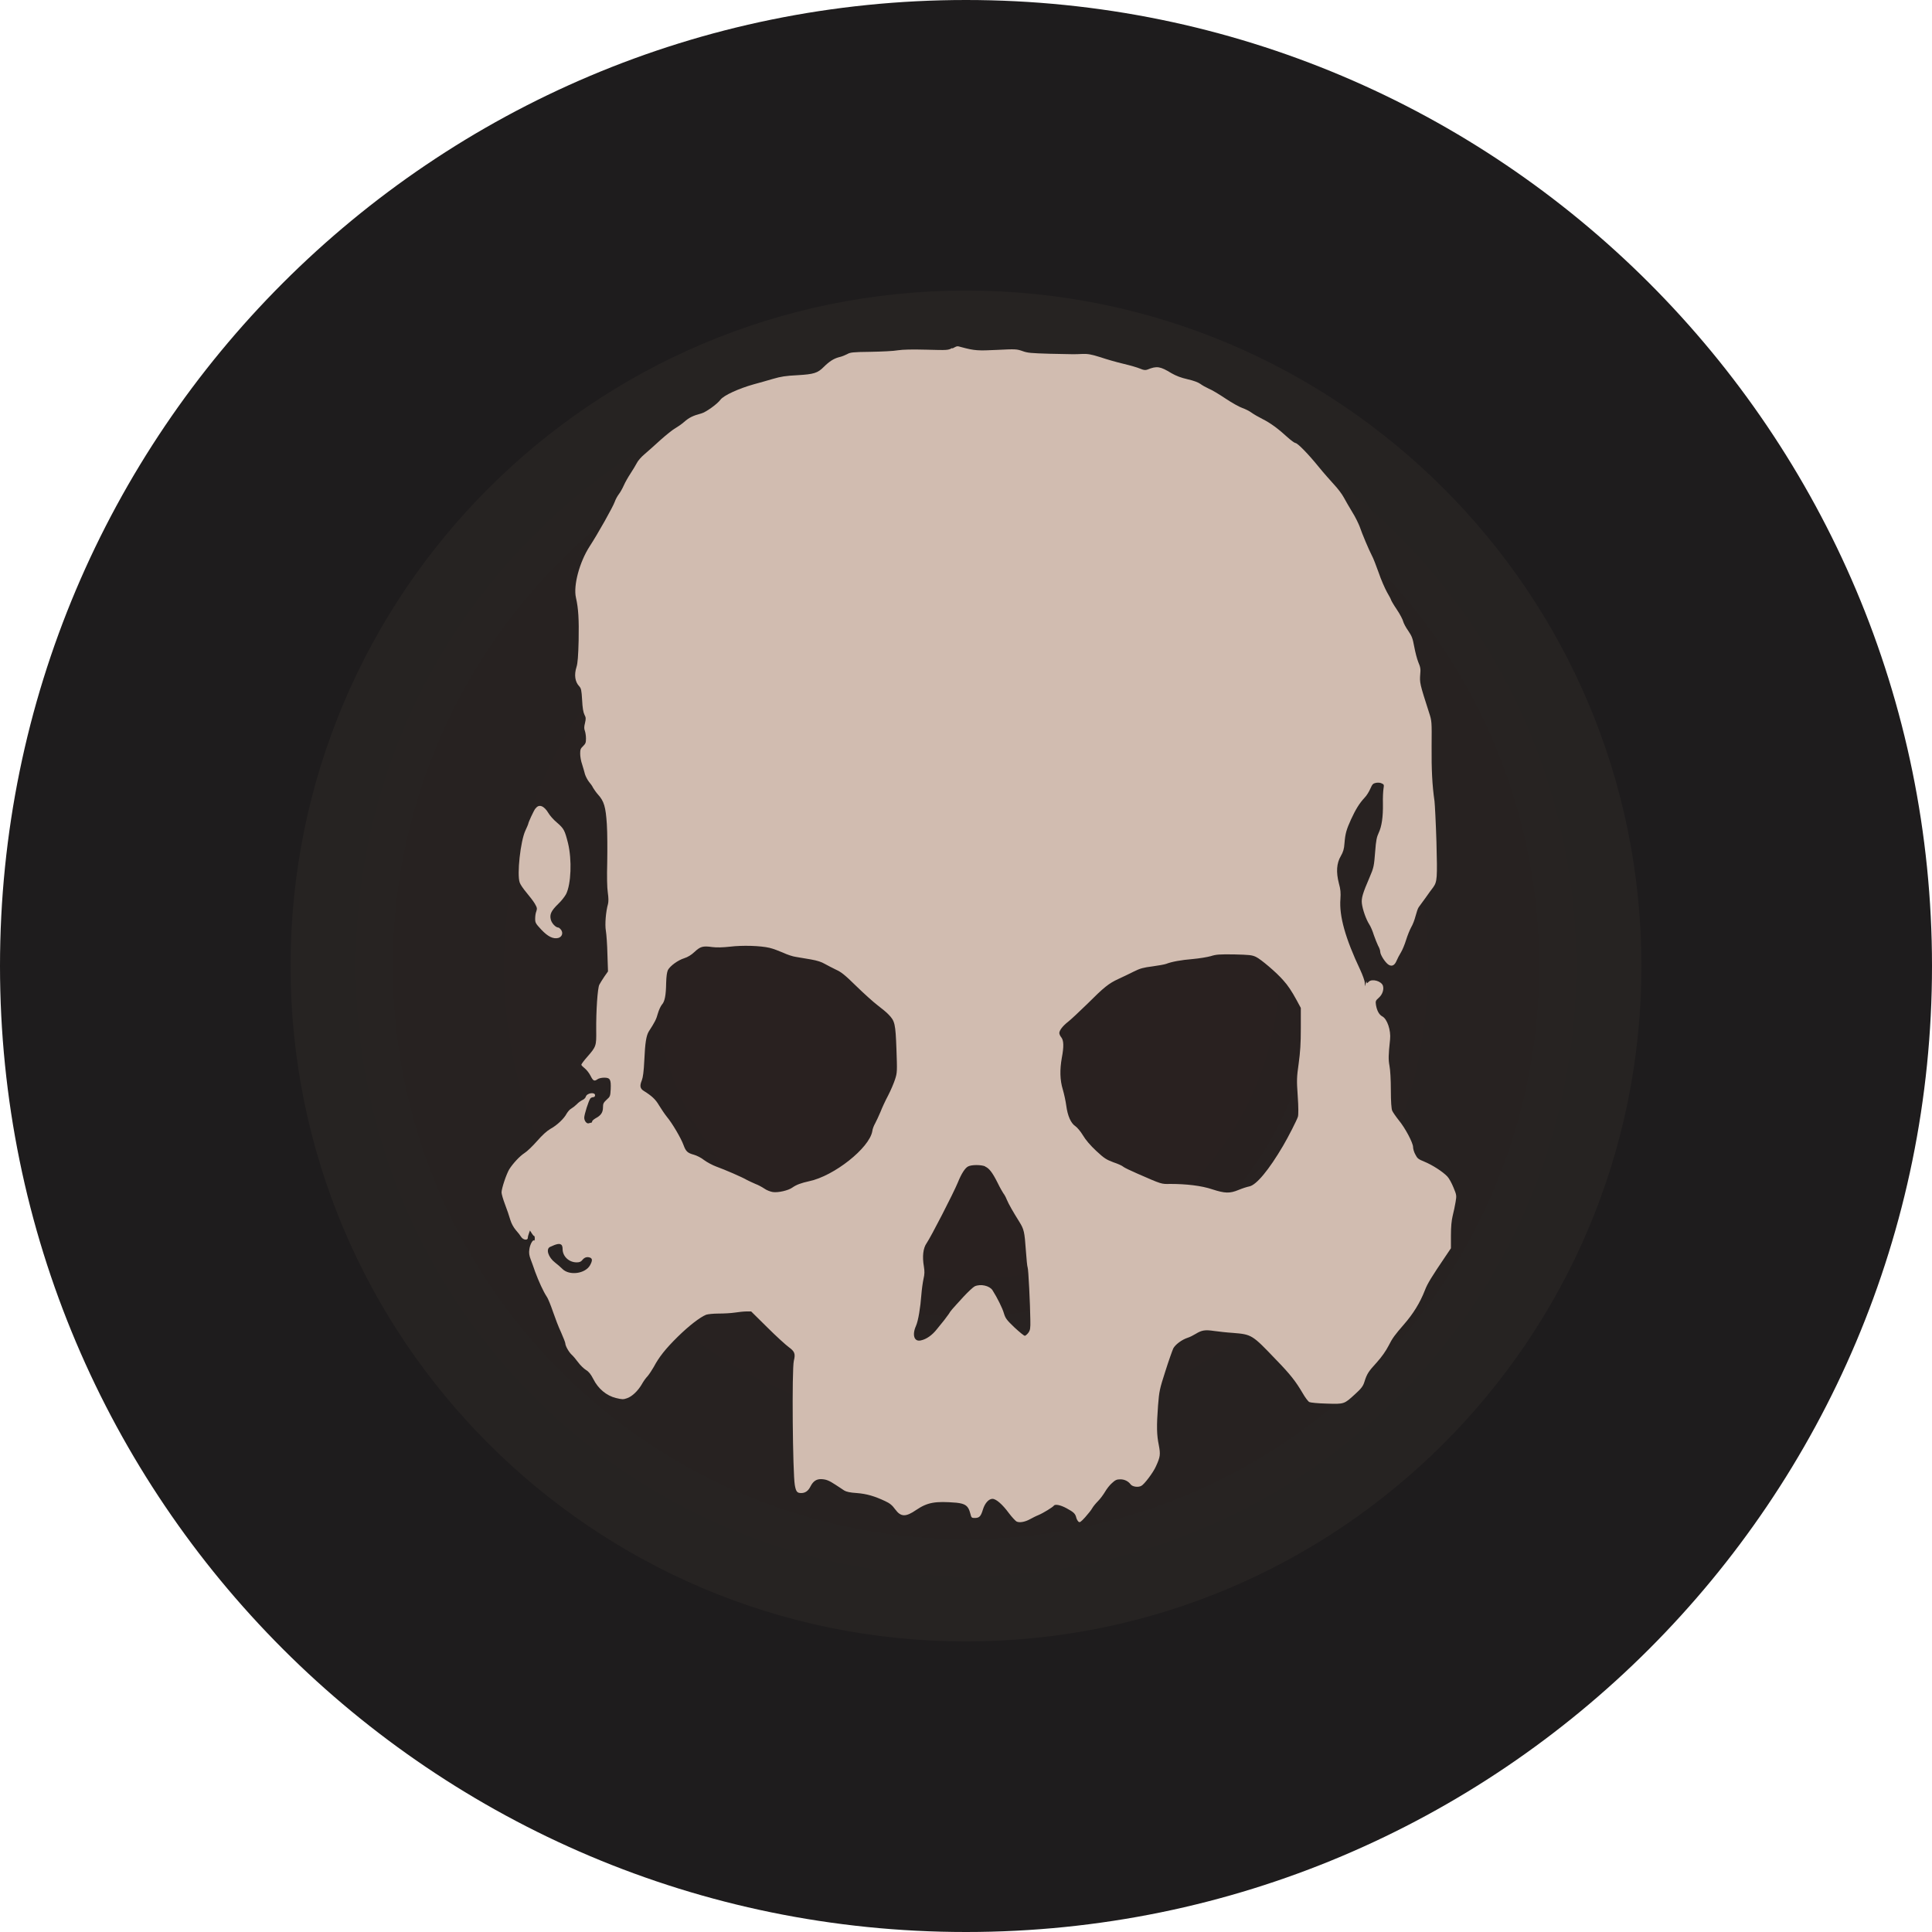
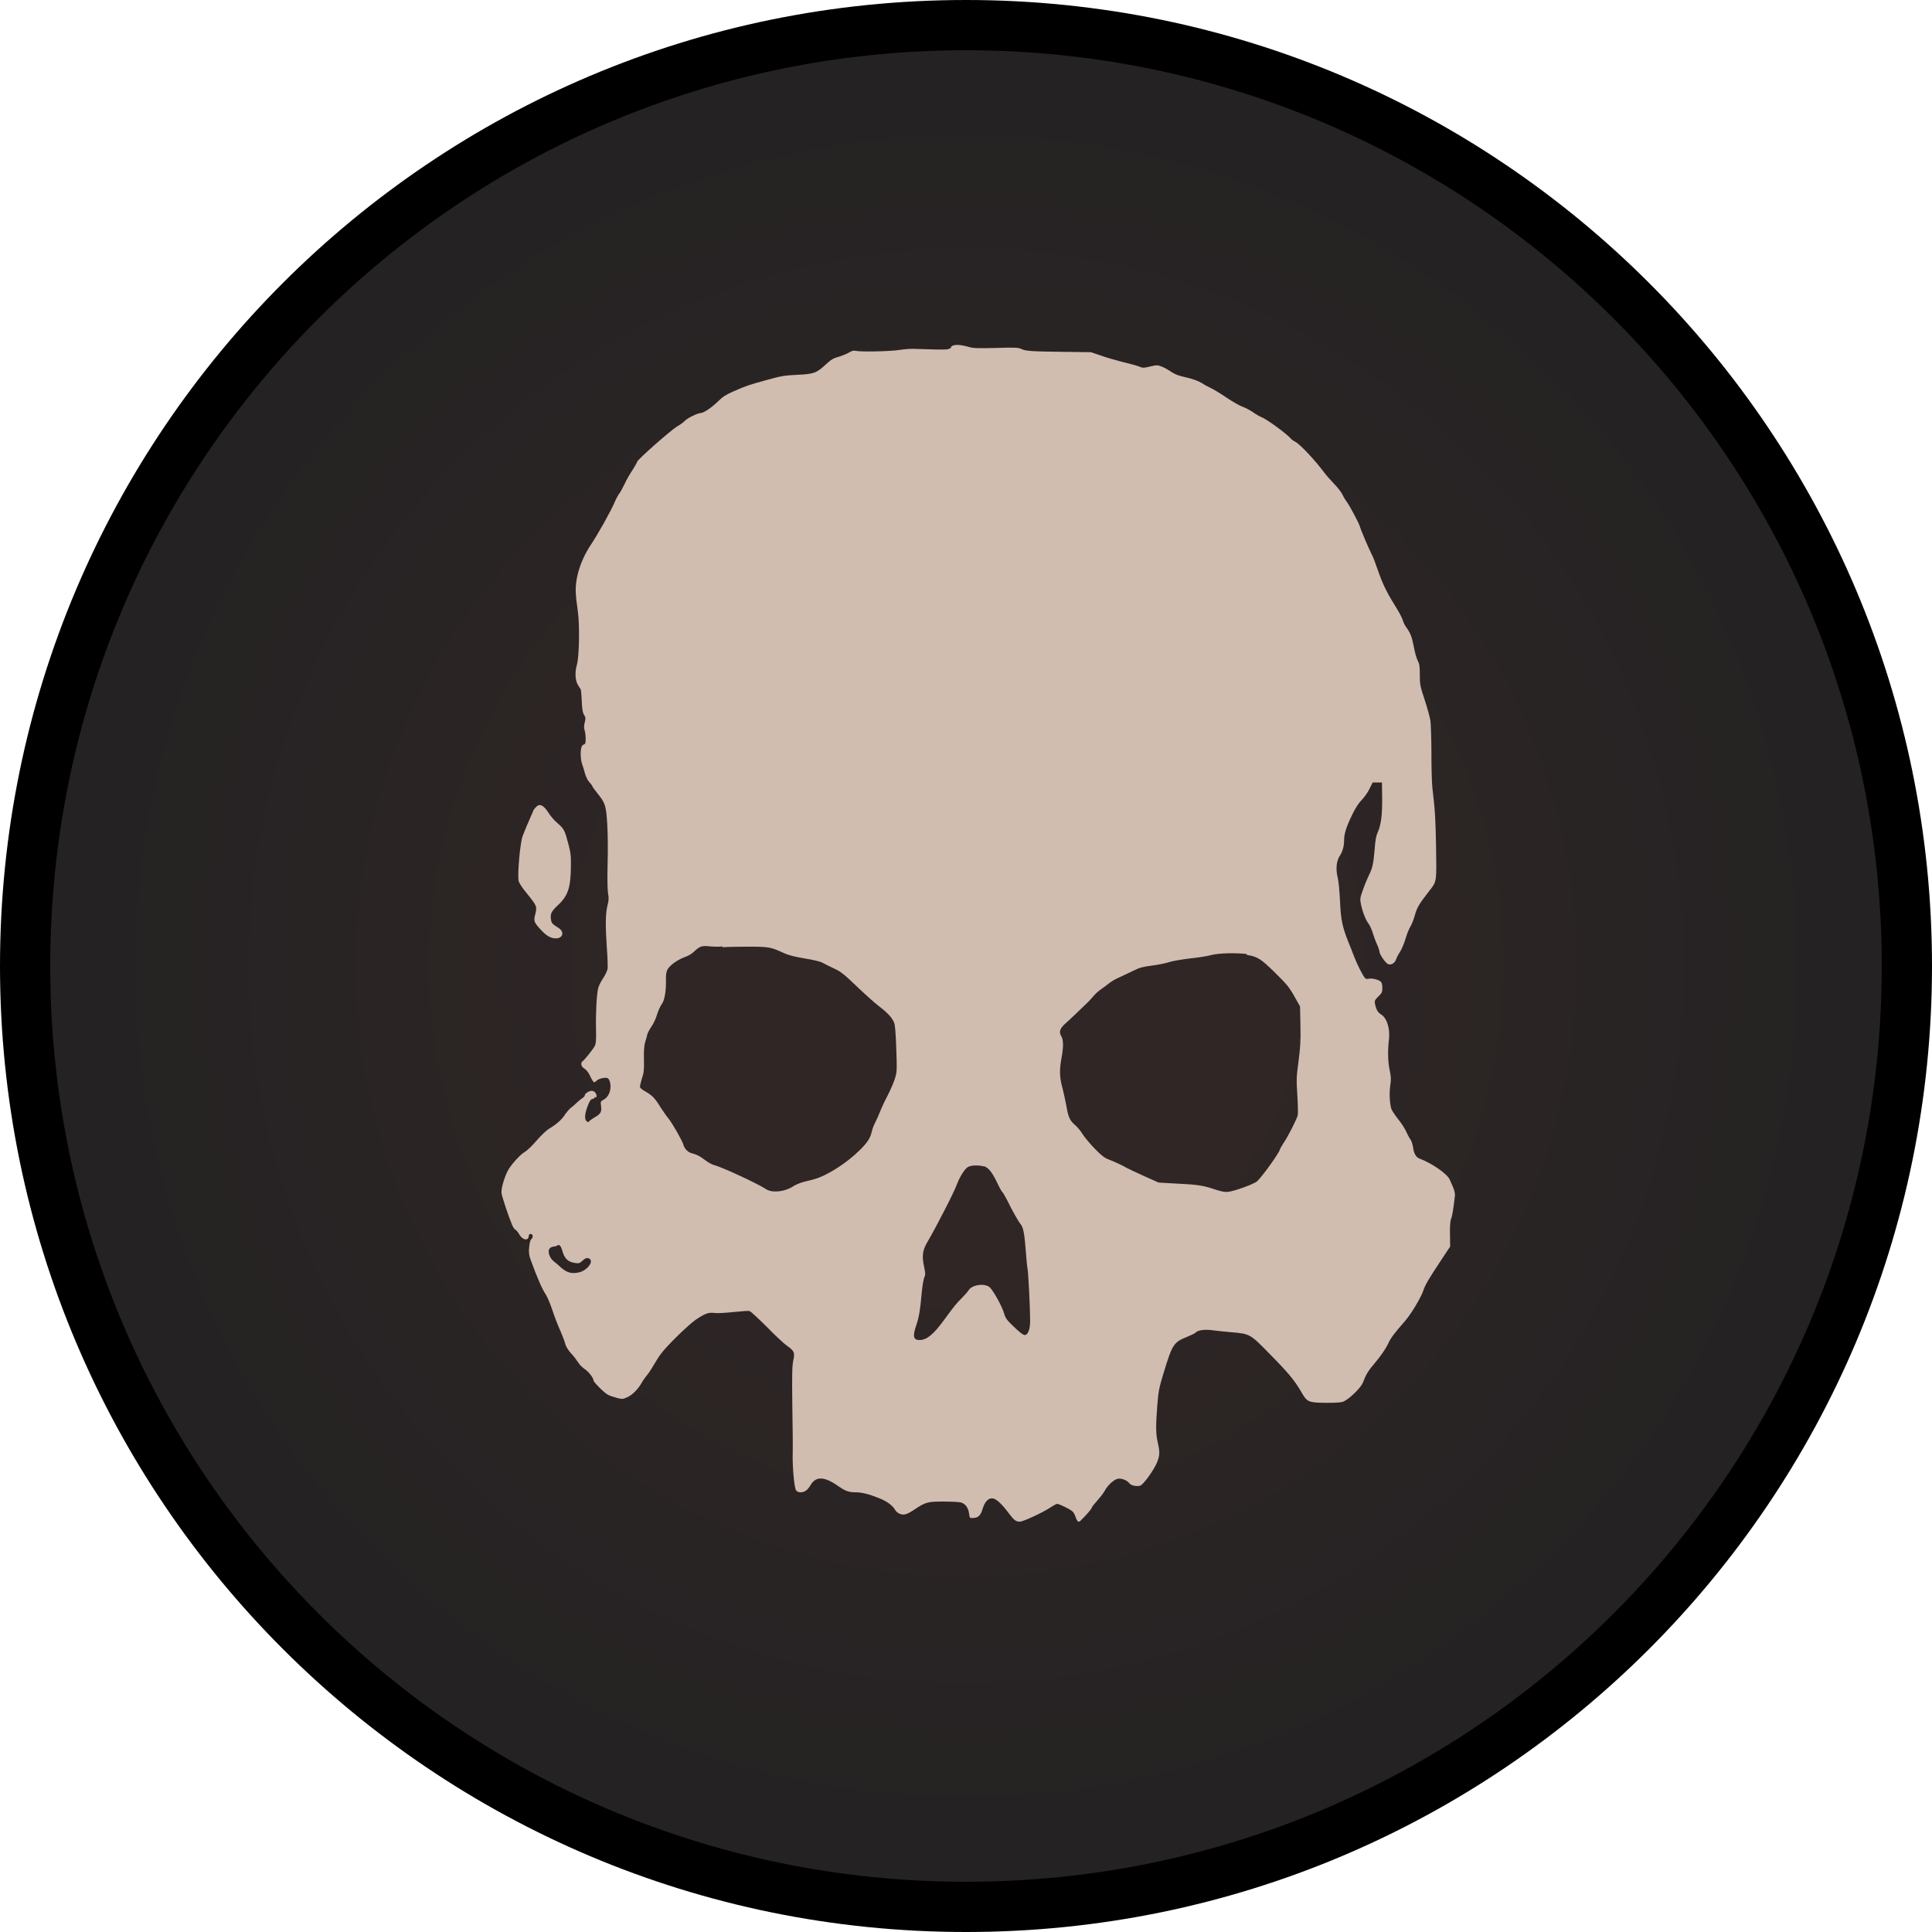
<svg xmlns="http://www.w3.org/2000/svg" viewBox="0 0 100 100">
  <defs>
    <radialGradient id="death-icon-disc">
-       <stop offset="0.35" stop-color="#292120" />
-       <stop offset="1" stop-color="#262322" />
+       <stop offset="0.35" stop-color="#2f2625" />
+       <stop offset="1" stop-color="#242223" />
    </radialGradient>
  </defs>
-   <circle cx="50" cy="50" r="50" fill="#1e1c1d" />
-   <circle cx="50" cy="50" r="34.96" fill="url(#death-icon-disc)" />
-   <path fill="#d1bcb0" d="M49.29 18.01c-0.22 0.12 -0.24 0.12 -1.33 0.09 -0.74 -0.02 -1.22 -0.01 -1.48 0.03 -0.21 0.04 -0.85 0.07 -1.42 0.08 -0.93 0.01 -1.06 0.03 -1.21 0.12 -0.1 0.05 -0.28 0.13 -0.43 0.16 -0.26 0.07 -0.49 0.21 -0.78 0.5 -0.32 0.32 -0.51 0.38 -1.36 0.43 -0.61 0.03 -0.86 0.07 -1.27 0.19 -0.28 0.08 -0.72 0.21 -0.99 0.28 -0.79 0.22 -1.57 0.58 -1.73 0.8 -0.17 0.23 -0.76 0.65 -0.99 0.71 -0.42 0.11 -0.63 0.21 -0.89 0.44 -0.15 0.13 -0.36 0.27 -0.48 0.34 -0.11 0.06 -0.45 0.33 -0.74 0.59 -0.29 0.27 -0.67 0.6 -0.83 0.74 -0.17 0.14 -0.35 0.35 -0.4 0.46 -0.06 0.11 -0.2 0.35 -0.32 0.53 -0.12 0.18 -0.28 0.46 -0.35 0.62 -0.07 0.16 -0.19 0.37 -0.26 0.46 -0.07 0.09 -0.17 0.27 -0.21 0.39 -0.09 0.26 -0.87 1.65 -1.3 2.31 -0.53 0.82 -0.85 2.03 -0.71 2.65 0.13 0.57 0.16 1.13 0.14 2.22 -0.02 0.8 -0.05 1.19 -0.11 1.37 -0.13 0.41 -0.08 0.77 0.14 1 0.1 0.11 0.12 0.2 0.15 0.71 0.02 0.41 0.06 0.64 0.12 0.76 0.08 0.15 0.08 0.21 0.03 0.43 -0.05 0.19 -0.05 0.3 -0.01 0.4 0.03 0.08 0.06 0.26 0.06 0.4 0 0.22 -0.02 0.27 -0.15 0.4 -0.13 0.12 -0.15 0.18 -0.15 0.39 0 0.14 0.04 0.39 0.1 0.55 0.05 0.16 0.12 0.4 0.15 0.52 0.04 0.12 0.13 0.29 0.2 0.38 0.08 0.09 0.18 0.23 0.22 0.32 0.05 0.08 0.15 0.23 0.24 0.33 0.33 0.36 0.41 0.65 0.47 1.55 0.03 0.45 0.03 1.34 0.02 1.97 -0.02 0.72 -0.01 1.32 0.03 1.57 0.04 0.29 0.04 0.46 0.01 0.59 -0.11 0.38 -0.17 1.06 -0.11 1.39 0.03 0.18 0.07 0.72 0.08 1.21l0.03 0.89 -0.19 0.27c-0.1 0.15 -0.22 0.34 -0.26 0.42 -0.09 0.18 -0.17 1.35 -0.16 2.37 0.01 0.8 0 0.83 -0.47 1.37 -0.17 0.19 -0.3 0.37 -0.3 0.4 0 0.03 0.08 0.11 0.18 0.19 0.1 0.08 0.23 0.25 0.3 0.39 0.13 0.26 0.19 0.29 0.36 0.17 0.05 -0.04 0.2 -0.08 0.34 -0.08 0.31 0 0.36 0.09 0.34 0.59 -0.02 0.37 -0.03 0.39 -0.21 0.55 -0.16 0.15 -0.19 0.2 -0.19 0.4 0 0.26 -0.11 0.42 -0.38 0.56 -0.1 0.06 -0.18 0.13 -0.18 0.16 0 0.04 -0.02 0.07 -0.05 0.07 -0.03 0 -0.08 0.02 -0.12 0.03 -0.11 0.04 -0.24 -0.12 -0.24 -0.29 0 -0.16 0.23 -0.89 0.32 -1 0.03 -0.03 0.09 -0.06 0.14 -0.06 0.06 0 0.1 -0.04 0.1 -0.1 0 -0.18 -0.43 -0.12 -0.48 0.08 -0.02 0.06 -0.1 0.14 -0.18 0.17 -0.08 0.04 -0.21 0.13 -0.29 0.22 -0.08 0.08 -0.21 0.18 -0.28 0.22 -0.08 0.04 -0.18 0.16 -0.24 0.26 -0.13 0.25 -0.49 0.6 -0.84 0.79 -0.19 0.11 -0.42 0.32 -0.7 0.64 -0.23 0.26 -0.51 0.53 -0.64 0.61 -0.25 0.16 -0.6 0.54 -0.79 0.84 -0.15 0.25 -0.4 0.99 -0.4 1.2 0 0.08 0.08 0.36 0.18 0.62 0.1 0.26 0.22 0.61 0.27 0.79 0.06 0.2 0.17 0.4 0.29 0.54 0.11 0.12 0.23 0.28 0.28 0.36 0.11 0.16 0.34 0.18 0.34 0.04 0 -0.06 0.03 -0.16 0.06 -0.24l0.05 -0.14 0.09 0.14c0.05 0.08 0.1 0.14 0.12 0.14 0.03 0 0.04 0.06 0.04 0.14 0 0.07 -0.02 0.12 -0.03 0.1 -0.07 -0.07 -0.22 0.21 -0.25 0.45 -0.03 0.19 -0.01 0.32 0.07 0.53 0.06 0.15 0.16 0.44 0.23 0.64 0.18 0.49 0.43 1.03 0.59 1.27 0.08 0.11 0.22 0.47 0.33 0.79 0.11 0.32 0.29 0.8 0.42 1.07 0.12 0.27 0.22 0.53 0.22 0.57 0 0.13 0.18 0.45 0.33 0.59 0.08 0.07 0.23 0.25 0.34 0.4 0.11 0.15 0.29 0.32 0.4 0.39 0.15 0.09 0.25 0.22 0.38 0.47 0.25 0.5 0.68 0.86 1.17 0.98 0.33 0.08 0.38 0.08 0.58 0.01 0.26 -0.09 0.56 -0.38 0.76 -0.72 0.07 -0.13 0.2 -0.32 0.3 -0.42 0.09 -0.11 0.23 -0.32 0.32 -0.48 0.27 -0.51 0.61 -0.94 1.24 -1.56 0.58 -0.57 1.15 -1.01 1.47 -1.14 0.09 -0.03 0.37 -0.06 0.64 -0.06 0.26 0 0.65 -0.02 0.84 -0.05 0.2 -0.03 0.47 -0.06 0.6 -0.06l0.25 0 0.84 0.83c0.46 0.46 0.97 0.92 1.11 1.02 0.3 0.22 0.35 0.34 0.26 0.7 -0.11 0.44 -0.06 5.85 0.05 6.44 0.06 0.34 0.12 0.41 0.33 0.41 0.21 0 0.37 -0.11 0.49 -0.36 0.13 -0.25 0.3 -0.37 0.55 -0.36 0.24 0.01 0.39 0.06 0.75 0.3 0.16 0.11 0.36 0.23 0.44 0.29 0.1 0.06 0.3 0.11 0.65 0.13 0.51 0.04 0.92 0.16 1.47 0.42 0.24 0.11 0.36 0.21 0.52 0.43 0.29 0.39 0.54 0.4 1.09 0.02 0.58 -0.39 0.98 -0.46 2.07 -0.37 0.47 0.05 0.62 0.16 0.72 0.55 0.06 0.24 0.07 0.24 0.26 0.24 0.22 -0.01 0.29 -0.09 0.4 -0.45 0.1 -0.32 0.3 -0.54 0.49 -0.54 0.19 0 0.52 0.29 0.85 0.74 0.15 0.2 0.33 0.39 0.39 0.43 0.15 0.08 0.44 0.03 0.71 -0.12 0.11 -0.06 0.3 -0.16 0.43 -0.21 0.26 -0.11 0.74 -0.41 0.79 -0.48 0.06 -0.1 0.34 -0.05 0.67 0.13 0.37 0.2 0.45 0.28 0.5 0.49 0.02 0.08 0.07 0.16 0.11 0.2 0.07 0.06 0.12 0.02 0.35 -0.23 0.15 -0.17 0.32 -0.38 0.36 -0.46 0.05 -0.09 0.18 -0.25 0.3 -0.37 0.12 -0.12 0.28 -0.34 0.37 -0.49 0.08 -0.14 0.24 -0.35 0.36 -0.45 0.17 -0.16 0.25 -0.19 0.43 -0.19 0.22 0 0.41 0.1 0.53 0.26 0.09 0.12 0.38 0.17 0.55 0.08 0.15 -0.07 0.62 -0.69 0.76 -1.01 0.23 -0.5 0.24 -0.62 0.15 -1.1 -0.11 -0.53 -0.12 -0.98 -0.04 -2.05 0.06 -0.75 0.08 -0.85 0.38 -1.78 0.17 -0.54 0.36 -1.07 0.41 -1.18 0.11 -0.2 0.44 -0.45 0.75 -0.55 0.1 -0.03 0.28 -0.12 0.41 -0.2 0.31 -0.19 0.48 -0.22 0.95 -0.15 0.22 0.03 0.65 0.08 0.97 0.1 0.98 0.08 1 0.09 2.23 1.38 0.74 0.76 1.02 1.12 1.38 1.73 0.13 0.23 0.29 0.44 0.35 0.47 0.06 0.03 0.46 0.07 0.89 0.08 0.93 0.03 0.91 0.03 1.48 -0.49 0.32 -0.29 0.41 -0.41 0.48 -0.63 0.13 -0.42 0.21 -0.54 0.64 -1.01 0.26 -0.29 0.47 -0.59 0.61 -0.86 0.2 -0.4 0.33 -0.57 0.79 -1.1 0.49 -0.56 0.84 -1.13 1.09 -1.77 0.13 -0.35 0.37 -0.73 1.04 -1.72l0.31 -0.46 0 -0.66c0 -0.45 0.03 -0.77 0.09 -1.02 0.05 -0.2 0.12 -0.52 0.15 -0.71 0.06 -0.35 0.05 -0.37 -0.11 -0.76 -0.09 -0.22 -0.23 -0.48 -0.32 -0.57 -0.25 -0.26 -0.79 -0.6 -1.18 -0.76 -0.32 -0.13 -0.37 -0.17 -0.47 -0.37 -0.07 -0.12 -0.12 -0.3 -0.12 -0.39 0 -0.21 -0.4 -0.98 -0.75 -1.4 -0.15 -0.19 -0.3 -0.41 -0.33 -0.48 -0.04 -0.09 -0.07 -0.46 -0.07 -1.06 0 -0.54 -0.03 -1.06 -0.07 -1.26 -0.06 -0.33 -0.06 -0.54 0.03 -1.37 0.05 -0.47 -0.15 -1.06 -0.4 -1.19 -0.17 -0.09 -0.28 -0.3 -0.33 -0.59 -0.03 -0.2 -0.02 -0.23 0.15 -0.38 0.19 -0.17 0.27 -0.43 0.21 -0.62 -0.08 -0.24 -0.57 -0.38 -0.74 -0.2 -0.09 0.09 -0.1 0.09 -0.1 0.01 -0.01 -0.05 -0.03 -0.02 -0.05 0.07l-0.04 0.15 -0.01 -0.18c0 -0.1 -0.11 -0.4 -0.23 -0.66 -0.78 -1.65 -1.1 -2.8 -1.03 -3.68 0.02 -0.32 0.01 -0.49 -0.08 -0.81 -0.15 -0.58 -0.12 -1.04 0.1 -1.41 0.12 -0.21 0.17 -0.36 0.19 -0.66 0.04 -0.51 0.1 -0.71 0.34 -1.24 0.24 -0.52 0.43 -0.83 0.7 -1.12 0.11 -0.11 0.24 -0.33 0.3 -0.47 0.1 -0.23 0.14 -0.27 0.29 -0.3 0.1 -0.02 0.23 -0.01 0.3 0.03 0.12 0.05 0.12 0.08 0.09 0.27 -0.02 0.12 -0.04 0.47 -0.03 0.78 0.01 0.68 -0.06 1.17 -0.22 1.51 -0.1 0.21 -0.14 0.4 -0.18 0.95 -0.06 0.76 -0.07 0.84 -0.29 1.35 -0.36 0.83 -0.43 1.08 -0.4 1.35 0.04 0.33 0.22 0.83 0.38 1.08 0.07 0.1 0.18 0.36 0.24 0.56 0.07 0.2 0.17 0.45 0.22 0.55 0.06 0.1 0.11 0.24 0.11 0.31 0 0.17 0.29 0.61 0.46 0.69 0.16 0.08 0.29 0.01 0.39 -0.23 0.04 -0.1 0.14 -0.29 0.22 -0.42 0.08 -0.13 0.2 -0.42 0.27 -0.65 0.07 -0.23 0.19 -0.52 0.26 -0.65 0.08 -0.13 0.18 -0.39 0.23 -0.59 0.05 -0.19 0.12 -0.4 0.16 -0.45 0.04 -0.05 0.19 -0.27 0.35 -0.48 0.15 -0.22 0.33 -0.46 0.4 -0.55 0.21 -0.3 0.22 -0.45 0.17 -2.35 -0.03 -0.98 -0.08 -1.93 -0.1 -2.11 -0.12 -0.83 -0.16 -1.65 -0.15 -2.85 0.01 -1.28 0.01 -1.3 -0.13 -1.73 -0.49 -1.52 -0.49 -1.55 -0.46 -1.98 0.03 -0.28 0.01 -0.38 -0.1 -0.64 -0.07 -0.17 -0.16 -0.53 -0.21 -0.8 -0.08 -0.43 -0.12 -0.54 -0.31 -0.82 -0.13 -0.18 -0.24 -0.4 -0.26 -0.48 -0.02 -0.09 -0.16 -0.37 -0.33 -0.62 -0.17 -0.25 -0.3 -0.48 -0.3 -0.5 0 -0.02 -0.09 -0.2 -0.21 -0.4 -0.11 -0.2 -0.31 -0.65 -0.43 -1.01 -0.13 -0.36 -0.28 -0.76 -0.36 -0.9 -0.15 -0.29 -0.49 -1.09 -0.63 -1.5 -0.06 -0.15 -0.22 -0.49 -0.38 -0.74 -0.15 -0.25 -0.35 -0.59 -0.44 -0.76 -0.09 -0.17 -0.32 -0.47 -0.5 -0.66 -0.18 -0.2 -0.54 -0.6 -0.79 -0.91 -0.55 -0.68 -1.1 -1.24 -1.21 -1.24 -0.04 0 -0.22 -0.13 -0.4 -0.29 -0.5 -0.46 -0.9 -0.75 -1.3 -0.95 -0.2 -0.1 -0.46 -0.25 -0.57 -0.33 -0.12 -0.09 -0.33 -0.19 -0.47 -0.24 -0.15 -0.05 -0.53 -0.26 -0.86 -0.48 -0.33 -0.22 -0.72 -0.46 -0.88 -0.52 -0.15 -0.07 -0.35 -0.18 -0.44 -0.25 -0.11 -0.08 -0.35 -0.17 -0.66 -0.24 -0.35 -0.08 -0.58 -0.17 -0.83 -0.31 -0.59 -0.36 -0.76 -0.39 -1.25 -0.19 -0.11 0.04 -0.19 0.03 -0.38 -0.05 -0.14 -0.06 -0.52 -0.17 -0.86 -0.25 -0.34 -0.08 -0.87 -0.23 -1.19 -0.34 -0.48 -0.15 -0.65 -0.18 -0.94 -0.17 -0.43 0.02 -0.36 0.02 -1.7 -0.01 -0.95 -0.03 -1.13 -0.04 -1.4 -0.14 -0.29 -0.1 -0.35 -0.11 -1.3 -0.06 -1 0.05 -1.18 0.04 -1.85 -0.14 -0.25 -0.07 -0.21 -0.07 -0.48 0.07zm-9.46 31.05c0.18 0.04 0.49 0.16 0.7 0.25 0.21 0.1 0.51 0.2 0.67 0.22 0.16 0.03 0.51 0.09 0.77 0.13 0.34 0.06 0.55 0.13 0.72 0.23 0.14 0.08 0.4 0.21 0.58 0.3 0.27 0.12 0.46 0.27 1.05 0.85 0.4 0.39 0.89 0.83 1.1 0.99 0.21 0.16 0.47 0.37 0.57 0.48 0.33 0.34 0.36 0.47 0.41 1.8 0.04 1.14 0.04 1.21 -0.07 1.55 -0.06 0.19 -0.22 0.57 -0.36 0.84 -0.14 0.26 -0.32 0.65 -0.4 0.86 -0.09 0.21 -0.21 0.47 -0.27 0.58 -0.07 0.12 -0.14 0.3 -0.15 0.41 -0.15 0.87 -1.98 2.32 -3.27 2.59 -0.41 0.09 -0.66 0.18 -0.87 0.33 -0.21 0.15 -0.73 0.27 -1.01 0.23 -0.13 -0.02 -0.33 -0.1 -0.44 -0.18 -0.12 -0.08 -0.32 -0.19 -0.46 -0.24 -0.14 -0.06 -0.33 -0.15 -0.43 -0.2 -0.25 -0.15 -1.18 -0.55 -1.6 -0.7 -0.19 -0.07 -0.47 -0.22 -0.62 -0.33 -0.16 -0.13 -0.39 -0.24 -0.53 -0.28 -0.33 -0.09 -0.42 -0.17 -0.54 -0.5 -0.13 -0.36 -0.59 -1.14 -0.86 -1.46 -0.12 -0.15 -0.3 -0.42 -0.41 -0.6 -0.18 -0.31 -0.38 -0.49 -0.78 -0.74 -0.2 -0.12 -0.23 -0.26 -0.11 -0.55 0.06 -0.16 0.1 -0.44 0.13 -1.05 0.04 -0.9 0.1 -1.26 0.23 -1.48 0.31 -0.48 0.39 -0.63 0.47 -0.93 0.05 -0.18 0.15 -0.39 0.21 -0.46 0.15 -0.16 0.21 -0.49 0.22 -1.12 0.01 -0.36 0.04 -0.55 0.09 -0.67 0.12 -0.22 0.52 -0.51 0.84 -0.61 0.19 -0.06 0.37 -0.17 0.54 -0.33 0.3 -0.28 0.43 -0.32 0.92 -0.25 0.23 0.03 0.54 0.02 0.91 -0.02 0.65 -0.08 1.59 -0.05 2.05 0.06zm25.18 0.47c0.24 0.11 1.07 0.81 1.42 1.22 0.22 0.24 0.43 0.55 0.69 1.03l0.21 0.39 0 1.05c0 0.8 -0.03 1.23 -0.11 1.82 -0.1 0.72 -0.11 0.84 -0.05 1.69 0.04 0.57 0.04 0.97 0.01 1.07 -0.05 0.17 -0.51 1.07 -0.77 1.51 -0.73 1.24 -1.38 2.03 -1.75 2.1 -0.11 0.02 -0.36 0.1 -0.55 0.18 -0.46 0.19 -0.71 0.18 -1.36 -0.03 -0.56 -0.19 -1.35 -0.28 -2.18 -0.28 -0.47 0.01 -0.43 0.02 -1.69 -0.53 -0.37 -0.16 -0.7 -0.32 -0.74 -0.36 -0.05 -0.05 -0.27 -0.15 -0.51 -0.23 -0.37 -0.14 -0.47 -0.2 -0.89 -0.59 -0.3 -0.28 -0.55 -0.57 -0.69 -0.81 -0.12 -0.2 -0.3 -0.41 -0.39 -0.47 -0.23 -0.15 -0.4 -0.53 -0.47 -1.06 -0.03 -0.23 -0.11 -0.6 -0.18 -0.84 -0.15 -0.49 -0.16 -1.02 -0.05 -1.64 0.11 -0.58 0.1 -0.9 -0.03 -1.06 -0.06 -0.07 -0.1 -0.17 -0.1 -0.22 0 -0.14 0.19 -0.38 0.45 -0.58 0.13 -0.1 0.57 -0.51 0.98 -0.91 0.89 -0.89 1.13 -1.08 1.63 -1.31 0.21 -0.1 0.56 -0.26 0.79 -0.38 0.34 -0.17 0.5 -0.21 0.97 -0.27 0.3 -0.04 0.63 -0.1 0.71 -0.13 0.28 -0.11 0.76 -0.2 1.37 -0.25 0.34 -0.03 0.76 -0.1 0.94 -0.15 0.28 -0.09 0.45 -0.1 1.21 -0.09 0.78 0.02 0.92 0.03 1.13 0.13zm-14.02 10.85c0.21 0.09 0.38 0.31 0.65 0.85 0.11 0.23 0.25 0.47 0.29 0.53 0.05 0.06 0.13 0.2 0.18 0.33 0.1 0.24 0.33 0.64 0.65 1.15 0.24 0.39 0.27 0.5 0.34 1.5 0.03 0.44 0.07 0.83 0.09 0.86 0.04 0.06 0.13 1.9 0.14 2.72 0.01 0.45 -0.01 0.53 -0.1 0.66 -0.06 0.08 -0.14 0.15 -0.18 0.16 -0.04 0.01 -0.28 -0.19 -0.54 -0.43 -0.42 -0.4 -0.47 -0.48 -0.55 -0.74 -0.07 -0.25 -0.34 -0.8 -0.59 -1.19 -0.15 -0.23 -0.61 -0.34 -0.92 -0.2 -0.08 0.04 -0.34 0.28 -0.58 0.54 -0.64 0.7 -0.66 0.72 -0.76 0.89 -0.06 0.08 -0.16 0.22 -0.23 0.31 -0.07 0.09 -0.24 0.3 -0.38 0.47 -0.25 0.32 -0.55 0.53 -0.84 0.59 -0.34 0.08 -0.46 -0.28 -0.25 -0.75 0.12 -0.27 0.23 -0.95 0.28 -1.62 0.02 -0.26 0.07 -0.63 0.11 -0.81 0.06 -0.26 0.06 -0.39 0.02 -0.65 -0.09 -0.51 -0.04 -0.95 0.14 -1.2 0.22 -0.32 1.38 -2.57 1.62 -3.15 0.18 -0.45 0.37 -0.74 0.52 -0.82 0.17 -0.1 0.68 -0.1 0.89 -0.01zm-21.93 4.05c0.04 0.04 0.06 0.13 0.06 0.22 0 0.38 0.33 0.69 0.73 0.69 0.14 0 0.22 -0.03 0.29 -0.12 0.11 -0.14 0.24 -0.18 0.39 -0.13 0.14 0.05 0.14 0.16 0.01 0.4 -0.25 0.44 -1.07 0.55 -1.43 0.19 -0.09 -0.09 -0.26 -0.24 -0.38 -0.33 -0.35 -0.27 -0.49 -0.7 -0.26 -0.81 0.34 -0.16 0.5 -0.19 0.58 -0.11zM27.71 41.85c-0.1 0.14 -0.37 0.73 -0.37 0.8 0 0.02 -0.07 0.17 -0.15 0.35 -0.25 0.54 -0.44 2.26 -0.29 2.68 0.03 0.1 0.19 0.33 0.35 0.52 0.16 0.19 0.36 0.45 0.43 0.57 0.12 0.21 0.13 0.25 0.08 0.4 -0.04 0.09 -0.06 0.26 -0.06 0.39 0 0.2 0.03 0.25 0.32 0.56 0.34 0.36 0.61 0.49 0.87 0.43 0.19 -0.05 0.27 -0.24 0.16 -0.41 -0.05 -0.07 -0.12 -0.13 -0.15 -0.13 -0.13 0 -0.34 -0.21 -0.39 -0.41 -0.07 -0.27 0.02 -0.46 0.38 -0.81 0.16 -0.15 0.34 -0.38 0.41 -0.51 0.26 -0.52 0.31 -1.77 0.1 -2.64 -0.17 -0.67 -0.21 -0.75 -0.58 -1.07 -0.17 -0.14 -0.36 -0.36 -0.43 -0.48 -0.23 -0.39 -0.5 -0.49 -0.67 -0.24z" />
+   <circle cx="50" cy="50" r="50" fill="#000000" />
+   <circle cx="50" cy="50" r="47.4" fill="url(#death-icon-disc)" />
+   <path fill="#d1bcb0" d="M49.23 17.99c-0.12 0.1 -0.19 0.11 -0.79 0.1 -0.36 -0.01 -0.82 -0.02 -1.03 -0.03 -0.21 -0.02 -0.57 0.01 -0.84 0.05 -0.49 0.08 -2.03 0.11 -2.28 0.05 -0.1 -0.03 -0.2 0 -0.35 0.09 -0.12 0.07 -0.37 0.17 -0.54 0.22 -0.26 0.07 -0.38 0.14 -0.64 0.38 -0.5 0.46 -0.62 0.51 -1.49 0.55 -0.67 0.03 -0.84 0.06 -1.59 0.27 -0.95 0.26 -1.06 0.3 -1.72 0.59 -0.37 0.16 -0.55 0.27 -0.79 0.51 -0.36 0.35 -0.76 0.61 -0.91 0.61 -0.15 0 -0.7 0.27 -0.82 0.41 -0.06 0.06 -0.23 0.19 -0.39 0.28 -0.32 0.19 -2.07 1.73 -2.07 1.83 0 0.03 -0.11 0.21 -0.23 0.41 -0.13 0.19 -0.33 0.53 -0.43 0.76 -0.11 0.22 -0.23 0.44 -0.27 0.48 -0.04 0.05 -0.15 0.24 -0.23 0.43 -0.21 0.49 -0.87 1.67 -1.26 2.25 -0.37 0.57 -0.6 1.15 -0.71 1.74 -0.08 0.46 -0.07 0.78 0.06 1.68 0.1 0.7 0.07 2.35 -0.05 2.76 -0.11 0.38 -0.09 0.78 0.04 1.02 0.06 0.11 0.13 0.21 0.15 0.23 0.02 0.02 0.05 0.29 0.06 0.61 0.02 0.45 0.05 0.62 0.12 0.73 0.08 0.12 0.09 0.17 0.04 0.38 -0.05 0.17 -0.05 0.29 -0.01 0.42 0.07 0.22 0.07 0.71 0.01 0.71 -0.03 0 -0.09 0.04 -0.13 0.08 -0.11 0.1 -0.11 0.68 -0.01 0.96 0.04 0.11 0.11 0.33 0.15 0.49 0.05 0.17 0.14 0.36 0.23 0.45 0.08 0.09 0.15 0.18 0.15 0.2 0 0.03 0.12 0.19 0.26 0.37 0.41 0.5 0.45 0.64 0.51 1.58 0.03 0.45 0.04 1.37 0.02 2.04 -0.02 0.77 -0.01 1.34 0.02 1.54 0.05 0.26 0.04 0.39 -0.03 0.66 -0.1 0.41 -0.11 1 -0.03 2.19 0.04 0.49 0.05 0.97 0.04 1.07 -0.02 0.11 -0.12 0.32 -0.23 0.49 -0.12 0.17 -0.23 0.4 -0.26 0.52 -0.08 0.35 -0.13 1.32 -0.11 2.11 0.01 0.6 0 0.75 -0.07 0.89 -0.09 0.17 -0.57 0.77 -0.65 0.8 -0.03 0.01 -0.04 0.08 -0.04 0.14 0 0.08 0.06 0.16 0.17 0.23 0.11 0.07 0.22 0.22 0.3 0.41 0.08 0.16 0.16 0.29 0.19 0.29 0.03 0 0.1 -0.05 0.15 -0.1 0.11 -0.1 0.42 -0.16 0.54 -0.12 0.09 0.03 0.16 0.23 0.16 0.44 0 0.29 -0.14 0.56 -0.34 0.67 -0.18 0.1 -0.18 0.1 -0.15 0.34 0.04 0.3 -0.01 0.4 -0.34 0.59 -0.15 0.09 -0.28 0.19 -0.3 0.22 -0.02 0.03 -0.07 0.02 -0.12 -0.04 -0.11 -0.11 -0.08 -0.41 0.09 -0.83 0.09 -0.22 0.15 -0.3 0.23 -0.31 0.06 -0.01 0.11 -0.04 0.11 -0.07 0 -0.03 0.03 -0.04 0.05 -0.02 0.08 0.05 0.06 -0.14 -0.02 -0.24 -0.04 -0.05 -0.12 -0.09 -0.18 -0.09 -0.14 0 -0.36 0.14 -0.36 0.23 0 0.04 -0.06 0.11 -0.14 0.16 -0.08 0.05 -0.2 0.15 -0.27 0.22 -0.07 0.07 -0.2 0.19 -0.29 0.25 -0.09 0.07 -0.23 0.23 -0.32 0.36 -0.16 0.26 -0.44 0.51 -0.81 0.73 -0.14 0.08 -0.41 0.33 -0.65 0.61 -0.23 0.27 -0.51 0.54 -0.64 0.61 -0.25 0.15 -0.74 0.7 -0.89 1.01 -0.18 0.38 -0.33 0.9 -0.3 1.12 0.03 0.21 0.37 1.23 0.55 1.65 0.05 0.12 0.13 0.23 0.17 0.24 0.04 0.02 0.13 0.12 0.19 0.23 0.18 0.32 0.49 0.37 0.5 0.08 0 -0.05 0.04 -0.09 0.1 -0.09 0.12 0 0.14 0.19 0.03 0.27 -0.05 0.04 -0.09 0.19 -0.11 0.41 -0.03 0.28 -0.01 0.41 0.07 0.64 0.36 0.99 0.61 1.55 0.8 1.83 0.07 0.11 0.22 0.46 0.33 0.79 0.11 0.34 0.3 0.83 0.43 1.11 0.12 0.28 0.23 0.58 0.25 0.68 0.02 0.09 0.14 0.28 0.27 0.43 0.14 0.14 0.3 0.36 0.38 0.48 0.07 0.12 0.22 0.27 0.34 0.35 0.19 0.12 0.46 0.46 0.46 0.59 0 0.09 0.57 0.66 0.76 0.75 0.1 0.05 0.31 0.12 0.47 0.16 0.27 0.07 0.3 0.06 0.54 -0.05 0.26 -0.12 0.57 -0.45 0.73 -0.75 0.05 -0.09 0.16 -0.25 0.25 -0.36 0.09 -0.1 0.25 -0.34 0.35 -0.52 0.11 -0.18 0.27 -0.45 0.37 -0.58 0.29 -0.41 1.44 -1.53 1.82 -1.79 0.51 -0.34 0.66 -0.39 0.99 -0.35 0.15 0.02 0.58 -0.01 0.98 -0.05 0.39 -0.04 0.76 -0.07 0.82 -0.05 0.06 0.02 0.45 0.38 0.87 0.8 0.42 0.43 0.88 0.86 1.03 0.97 0.42 0.3 0.45 0.37 0.36 0.79 -0.06 0.28 -0.07 0.7 -0.05 2.33 0.02 1.09 0.03 2.2 0.02 2.46 -0.02 0.71 0.08 1.78 0.17 1.92 0.05 0.08 0.12 0.11 0.24 0.11 0.21 0 0.36 -0.11 0.52 -0.38 0.27 -0.46 0.72 -0.44 1.41 0.05 0.36 0.25 0.54 0.33 0.89 0.33 0.35 0 0.7 0.09 1.23 0.3 0.41 0.16 0.71 0.38 0.84 0.61 0.11 0.18 0.33 0.28 0.53 0.23 0.09 -0.02 0.29 -0.12 0.46 -0.24 0.58 -0.39 0.7 -0.42 1.49 -0.42 0.39 0 0.8 0.02 0.9 0.04 0.24 0.05 0.41 0.27 0.45 0.59 0.03 0.23 0.03 0.23 0.22 0.22 0.25 -0.01 0.38 -0.13 0.48 -0.47 0.11 -0.38 0.32 -0.59 0.54 -0.54 0.19 0.04 0.46 0.29 0.81 0.76 0.28 0.37 0.37 0.44 0.58 0.44 0.17 0 1.16 -0.46 1.56 -0.72 0.16 -0.11 0.33 -0.2 0.37 -0.2 0.1 0 0.68 0.28 0.79 0.39 0.05 0.04 0.12 0.16 0.15 0.26 0.1 0.29 0.17 0.34 0.3 0.19 0.26 -0.25 0.55 -0.59 0.55 -0.64 0 -0.03 0.12 -0.19 0.27 -0.35 0.15 -0.17 0.33 -0.4 0.39 -0.51 0.15 -0.29 0.48 -0.6 0.69 -0.64 0.19 -0.04 0.5 0.09 0.6 0.24 0.08 0.11 0.37 0.17 0.55 0.12 0.16 -0.04 0.71 -0.8 0.88 -1.21 0.14 -0.36 0.15 -0.52 0.04 -1.01 -0.11 -0.46 -0.11 -0.88 -0.03 -1.92 0.06 -0.75 0.09 -0.92 0.32 -1.67 0.46 -1.51 0.52 -1.61 1.21 -1.89 0.22 -0.09 0.43 -0.19 0.46 -0.23 0.1 -0.12 0.46 -0.17 0.84 -0.12 0.2 0.03 0.62 0.07 0.94 0.1 1.03 0.09 1.02 0.08 2 1.08 0.99 1 1.34 1.42 1.68 2.01 0.31 0.54 0.36 0.56 1.32 0.57 0.59 0 0.77 -0.02 0.9 -0.08 0.33 -0.17 0.87 -0.71 0.97 -0.96 0.17 -0.44 0.26 -0.6 0.68 -1.09 0.27 -0.33 0.51 -0.68 0.61 -0.89 0.16 -0.35 0.32 -0.56 0.89 -1.21 0.33 -0.38 0.83 -1.22 0.95 -1.58 0.1 -0.3 0.27 -0.59 0.92 -1.57l0.47 -0.71 -0.01 -0.65c-0.01 -0.42 0.02 -0.7 0.06 -0.79 0.06 -0.14 0.11 -0.47 0.19 -1.13 0.03 -0.21 -0.02 -0.37 -0.27 -0.91 -0.14 -0.29 -0.91 -0.83 -1.55 -1.07 -0.19 -0.07 -0.29 -0.25 -0.34 -0.58 -0.02 -0.15 -0.08 -0.34 -0.14 -0.42 -0.06 -0.08 -0.16 -0.27 -0.23 -0.43 -0.07 -0.15 -0.25 -0.43 -0.41 -0.62 -0.15 -0.19 -0.3 -0.42 -0.34 -0.51 -0.09 -0.29 -0.12 -0.82 -0.06 -1.22 0.05 -0.33 0.04 -0.46 -0.03 -0.79 -0.09 -0.43 -0.11 -1.01 -0.04 -1.57 0.07 -0.59 -0.1 -1.13 -0.4 -1.32 -0.18 -0.11 -0.26 -0.26 -0.32 -0.54 -0.03 -0.17 -0.02 -0.2 0.17 -0.39 0.19 -0.18 0.21 -0.23 0.21 -0.45 0 -0.17 -0.03 -0.27 -0.09 -0.33 -0.12 -0.1 -0.47 -0.18 -0.62 -0.14 -0.08 0.02 -0.15 0.01 -0.19 -0.04 -0.1 -0.1 -0.41 -0.71 -0.57 -1.13 -0.08 -0.21 -0.21 -0.55 -0.3 -0.76 -0.3 -0.76 -0.38 -1.13 -0.42 -2.08 -0.03 -0.55 -0.07 -1.02 -0.12 -1.22 -0.11 -0.43 -0.07 -0.86 0.1 -1.12 0.15 -0.22 0.23 -0.51 0.23 -0.81 0 -0.34 0.11 -0.69 0.4 -1.29 0.17 -0.36 0.34 -0.63 0.51 -0.8 0.14 -0.15 0.33 -0.41 0.41 -0.59l0.16 -0.32 0.24 0 0.24 0 0.01 0.77c0.01 0.92 -0.06 1.42 -0.22 1.79 -0.1 0.21 -0.13 0.41 -0.17 0.91 -0.06 0.73 -0.11 0.96 -0.29 1.32 -0.07 0.14 -0.21 0.47 -0.3 0.73 -0.17 0.46 -0.17 0.5 -0.12 0.77 0.08 0.4 0.24 0.81 0.39 1.01 0.07 0.09 0.17 0.31 0.22 0.48 0.05 0.17 0.15 0.44 0.22 0.59 0.07 0.15 0.13 0.33 0.13 0.38 0 0.15 0.33 0.62 0.46 0.66 0.16 0.05 0.34 -0.07 0.4 -0.25 0.03 -0.09 0.12 -0.27 0.21 -0.4 0.08 -0.13 0.21 -0.43 0.28 -0.67 0.07 -0.24 0.18 -0.52 0.25 -0.63 0.07 -0.1 0.17 -0.37 0.23 -0.58 0.11 -0.4 0.22 -0.59 0.76 -1.28 0.38 -0.48 0.37 -0.45 0.34 -2.28 -0.03 -1.53 -0.05 -1.86 -0.19 -3.04 -0.03 -0.26 -0.05 -1.08 -0.05 -1.81 0 -0.74 -0.03 -1.49 -0.05 -1.66 -0.03 -0.18 -0.16 -0.67 -0.3 -1.09 -0.24 -0.72 -0.25 -0.8 -0.25 -1.3 0 -0.43 -0.02 -0.56 -0.11 -0.73 -0.06 -0.11 -0.15 -0.43 -0.2 -0.71 -0.1 -0.52 -0.18 -0.72 -0.39 -1.01 -0.07 -0.09 -0.15 -0.25 -0.18 -0.36 -0.03 -0.1 -0.16 -0.37 -0.3 -0.59 -0.47 -0.75 -0.71 -1.22 -0.91 -1.78 -0.11 -0.31 -0.23 -0.65 -0.27 -0.75 -0.04 -0.11 -0.12 -0.28 -0.17 -0.38 -0.11 -0.21 -0.53 -1.19 -0.58 -1.38 -0.05 -0.17 -0.52 -1.05 -0.66 -1.24 -0.07 -0.09 -0.17 -0.25 -0.23 -0.38 -0.06 -0.13 -0.26 -0.39 -0.45 -0.58 -0.19 -0.2 -0.41 -0.45 -0.49 -0.56 -0.45 -0.61 -1.25 -1.47 -1.5 -1.6 -0.1 -0.05 -0.21 -0.13 -0.25 -0.18 -0.17 -0.21 -1.12 -0.91 -1.41 -1.05 -0.18 -0.08 -0.43 -0.22 -0.56 -0.32 -0.13 -0.09 -0.36 -0.21 -0.5 -0.26 -0.15 -0.05 -0.52 -0.26 -0.83 -0.47 -0.31 -0.21 -0.67 -0.43 -0.8 -0.49 -0.13 -0.06 -0.36 -0.18 -0.49 -0.27 -0.16 -0.1 -0.43 -0.2 -0.71 -0.27 -0.53 -0.12 -0.69 -0.18 -0.96 -0.37 -0.11 -0.07 -0.29 -0.17 -0.42 -0.22 -0.21 -0.08 -0.25 -0.08 -0.59 0 -0.33 0.08 -0.38 0.08 -0.55 0.01 -0.11 -0.05 -0.48 -0.15 -0.82 -0.23 -0.35 -0.09 -0.86 -0.23 -1.16 -0.34l-0.53 -0.18 -1.53 -0.02c-1.59 -0.02 -1.87 -0.04 -2.11 -0.16 -0.11 -0.06 -0.35 -0.07 -1.27 -0.04 -0.93 0.02 -1.17 0.02 -1.41 -0.05 -0.48 -0.14 -0.77 -0.14 -0.92 -0.02zm-11.83 31.04c0.21 -0.02 0.82 -0.03 1.35 -0.03 1.05 0 1.15 0.02 1.82 0.33 0.24 0.11 0.55 0.19 1.08 0.28 0.45 0.07 0.82 0.16 0.92 0.22 0.1 0.06 0.37 0.19 0.6 0.3 0.37 0.17 0.51 0.29 1.17 0.92 0.42 0.4 0.93 0.86 1.14 1.02 0.45 0.34 0.68 0.59 0.79 0.84 0.06 0.13 0.09 0.51 0.12 1.35 0.04 1.09 0.04 1.19 -0.06 1.54 -0.06 0.2 -0.23 0.6 -0.38 0.89 -0.15 0.28 -0.33 0.67 -0.4 0.85 -0.07 0.18 -0.18 0.43 -0.25 0.56 -0.07 0.13 -0.15 0.34 -0.18 0.48 -0.07 0.33 -0.24 0.58 -0.64 0.97 -0.68 0.67 -1.72 1.33 -2.36 1.49 -0.1 0.03 -0.33 0.09 -0.51 0.13 -0.18 0.05 -0.43 0.15 -0.55 0.23 -0.42 0.28 -1.07 0.36 -1.39 0.16 -0.51 -0.33 -2.37 -1.18 -2.72 -1.26 -0.09 -0.02 -0.29 -0.13 -0.45 -0.25 -0.28 -0.22 -0.44 -0.29 -0.7 -0.36 -0.18 -0.04 -0.37 -0.23 -0.42 -0.42 -0.05 -0.2 -0.57 -1.12 -0.79 -1.39 -0.11 -0.13 -0.29 -0.4 -0.41 -0.58 -0.28 -0.46 -0.42 -0.6 -0.75 -0.79 -0.15 -0.08 -0.28 -0.18 -0.3 -0.23 -0.02 -0.04 0.03 -0.24 0.09 -0.44 0.11 -0.32 0.12 -0.45 0.11 -1 -0.01 -0.44 0.01 -0.71 0.06 -0.89 0.05 -0.14 0.09 -0.32 0.11 -0.39 0.01 -0.08 0.11 -0.26 0.21 -0.41 0.11 -0.15 0.24 -0.44 0.3 -0.64 0.06 -0.2 0.17 -0.44 0.24 -0.53 0.15 -0.2 0.23 -0.68 0.22 -1.26 -0.01 -0.27 0.02 -0.43 0.08 -0.54 0.12 -0.22 0.53 -0.51 0.89 -0.64 0.18 -0.06 0.37 -0.17 0.5 -0.3 0.27 -0.26 0.4 -0.3 0.76 -0.26 0.17 0.02 0.48 0.03 0.69 0.01zm27.14 0.4c0.53 0.07 0.73 0.2 1.47 0.93 0.59 0.58 0.72 0.74 0.98 1.2l0.3 0.53 0.02 0.99c0.02 0.81 -0.01 1.15 -0.1 1.86 -0.11 0.81 -0.11 0.95 -0.06 1.76 0.03 0.49 0.04 0.95 0.02 1.03 -0.07 0.24 -0.5 1.09 -0.72 1.41 -0.11 0.17 -0.2 0.33 -0.2 0.35 0 0.13 -0.9 1.39 -1.18 1.65 -0.15 0.14 -1.18 0.52 -1.51 0.55 -0.17 0.02 -0.35 -0.02 -0.69 -0.13 -0.58 -0.2 -0.92 -0.25 -2.01 -0.3l-0.89 -0.05 -0.76 -0.34c-0.42 -0.19 -0.82 -0.38 -0.89 -0.42 -0.2 -0.12 -0.61 -0.31 -0.92 -0.43 -0.22 -0.08 -0.38 -0.2 -0.72 -0.55 -0.24 -0.24 -0.53 -0.59 -0.64 -0.76 -0.11 -0.18 -0.3 -0.41 -0.42 -0.5 -0.25 -0.22 -0.33 -0.4 -0.43 -1 -0.05 -0.26 -0.14 -0.67 -0.2 -0.91 -0.15 -0.52 -0.16 -0.92 -0.05 -1.52 0.11 -0.58 0.11 -0.96 -0.01 -1.15 -0.13 -0.22 -0.07 -0.4 0.21 -0.65 0.13 -0.11 0.38 -0.35 0.57 -0.53 0.19 -0.18 0.42 -0.4 0.51 -0.49 0.1 -0.09 0.25 -0.25 0.35 -0.37 0.09 -0.12 0.27 -0.28 0.41 -0.38 0.13 -0.09 0.32 -0.23 0.42 -0.31 0.1 -0.09 0.33 -0.22 0.51 -0.3 0.18 -0.08 0.51 -0.24 0.74 -0.35 0.34 -0.17 0.5 -0.21 0.97 -0.27 0.31 -0.04 0.71 -0.12 0.89 -0.18 0.18 -0.06 0.66 -0.14 1.07 -0.19 0.41 -0.04 0.9 -0.12 1.09 -0.17 0.39 -0.11 1.27 -0.13 1.86 -0.06zm-13.62 10.93c0.24 0.07 0.43 0.31 0.7 0.87 0.11 0.24 0.23 0.45 0.26 0.47 0.03 0.02 0.14 0.21 0.25 0.42 0.24 0.5 0.57 1.09 0.71 1.26 0.13 0.17 0.19 0.5 0.26 1.44 0.03 0.43 0.07 0.8 0.08 0.83 0.04 0.06 0.14 2.06 0.14 2.71 0 0.44 -0.11 0.74 -0.28 0.74 -0.09 0 -0.32 -0.18 -0.73 -0.59 -0.2 -0.19 -0.28 -0.32 -0.33 -0.5 -0.1 -0.38 -0.61 -1.3 -0.79 -1.41 -0.31 -0.19 -0.89 -0.09 -1.06 0.19 -0.05 0.08 -0.21 0.26 -0.36 0.41 -0.26 0.25 -0.4 0.43 -0.92 1.14 -0.54 0.74 -0.89 1.02 -1.26 1.02 -0.32 0 -0.36 -0.2 -0.16 -0.78 0.14 -0.41 0.2 -0.78 0.28 -1.68 0.03 -0.33 0.09 -0.68 0.13 -0.78 0.07 -0.15 0.06 -0.22 -0.01 -0.56 -0.12 -0.55 -0.08 -0.85 0.17 -1.27 0.43 -0.73 1.39 -2.59 1.53 -2.99 0.15 -0.4 0.4 -0.79 0.56 -0.89 0.15 -0.1 0.55 -0.11 0.83 -0.04zm-21.83 4.32c0.11 0.45 0.29 0.63 0.66 0.69 0.2 0.03 0.25 0.02 0.37 -0.09 0.18 -0.17 0.28 -0.2 0.4 -0.12 0.21 0.15 -0.12 0.58 -0.52 0.69 -0.39 0.1 -0.65 0.03 -0.96 -0.24 -0.14 -0.13 -0.3 -0.27 -0.36 -0.31 -0.25 -0.18 -0.37 -0.58 -0.2 -0.71 0.04 -0.03 0.13 -0.07 0.2 -0.07 0.07 -0.01 0.15 -0.03 0.16 -0.05 0.09 -0.09 0.2 0.02 0.25 0.23zM27.7 41.81c-0.06 0.08 -0.11 0.16 -0.11 0.18 0 0.02 -0.04 0.11 -0.08 0.19 -0.1 0.22 -0.38 0.88 -0.46 1.1 -0.13 0.34 -0.27 1.96 -0.21 2.3 0.02 0.11 0.17 0.35 0.42 0.65 0.54 0.67 0.54 0.69 0.45 1.07 -0.1 0.38 -0.08 0.43 0.28 0.82 0.29 0.32 0.52 0.45 0.78 0.45 0.37 0 0.46 -0.34 0.14 -0.54 -0.33 -0.21 -0.36 -0.24 -0.39 -0.43 -0.05 -0.3 0.02 -0.43 0.35 -0.74 0.53 -0.49 0.67 -0.91 0.68 -2.02 0.01 -0.58 -0.02 -0.73 -0.14 -1.19 -0.18 -0.68 -0.22 -0.75 -0.56 -1.05 -0.16 -0.13 -0.35 -0.36 -0.44 -0.5 -0.28 -0.45 -0.51 -0.55 -0.7 -0.28z" />
</svg>
